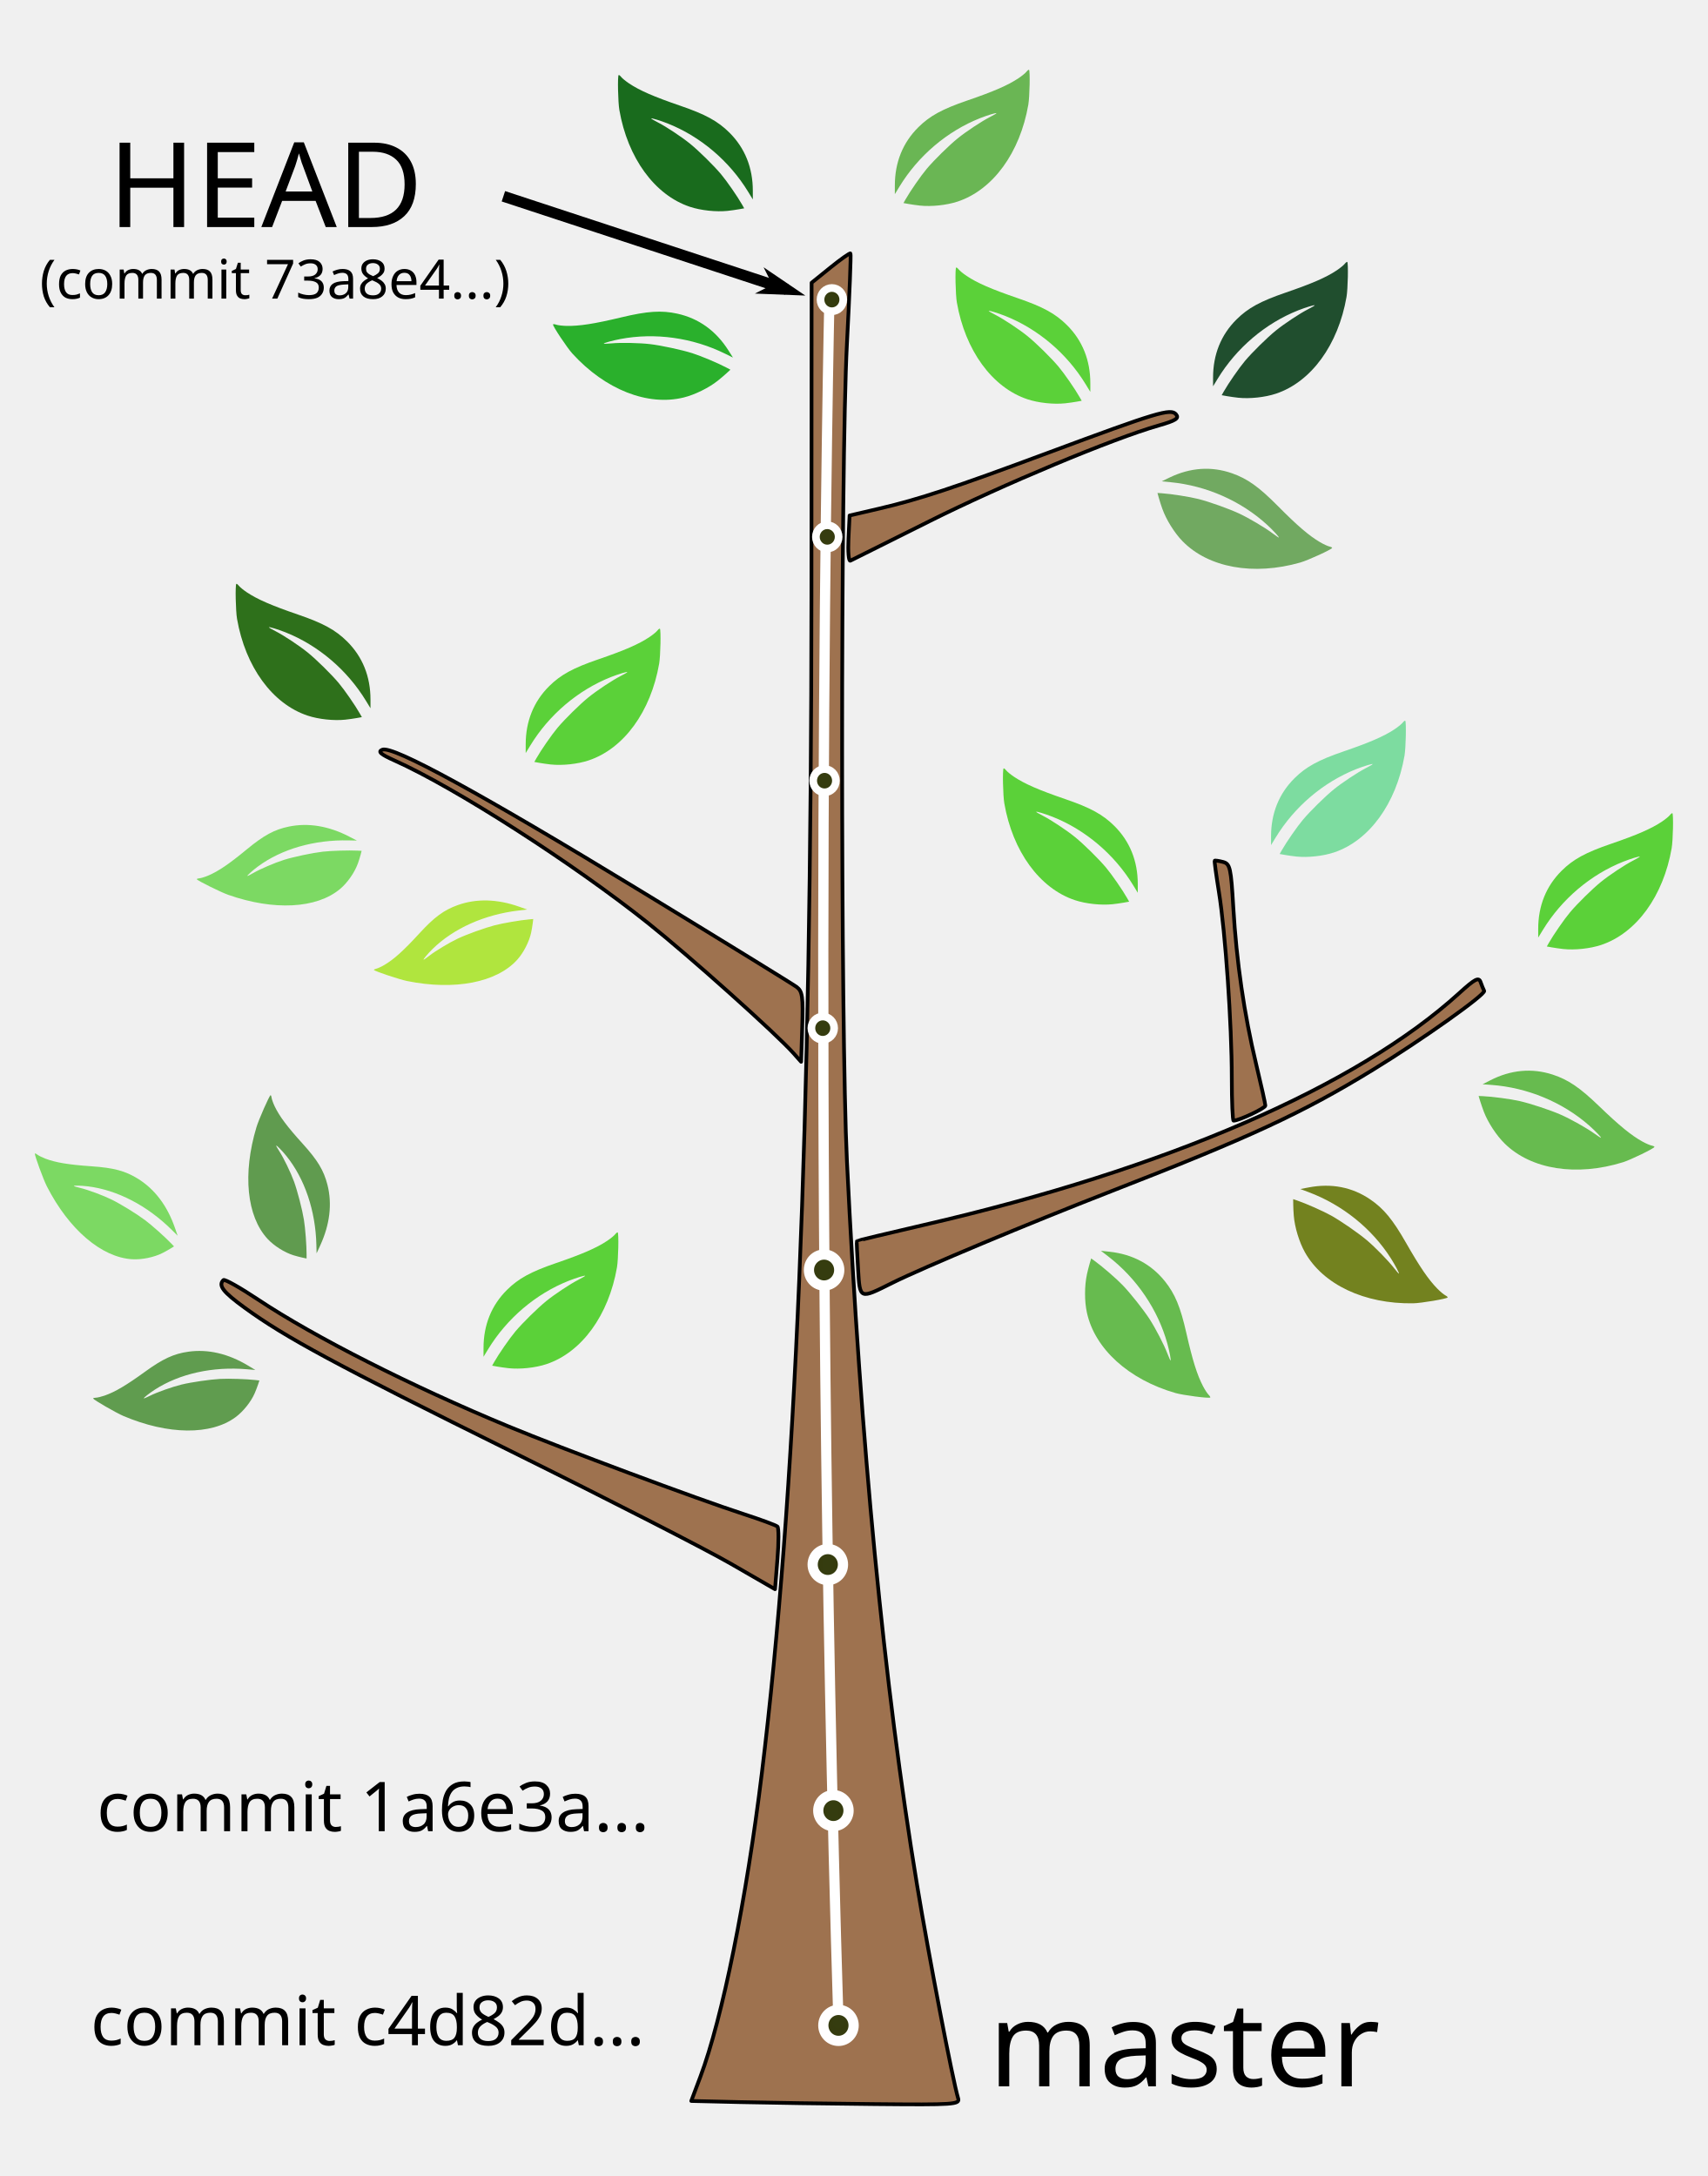
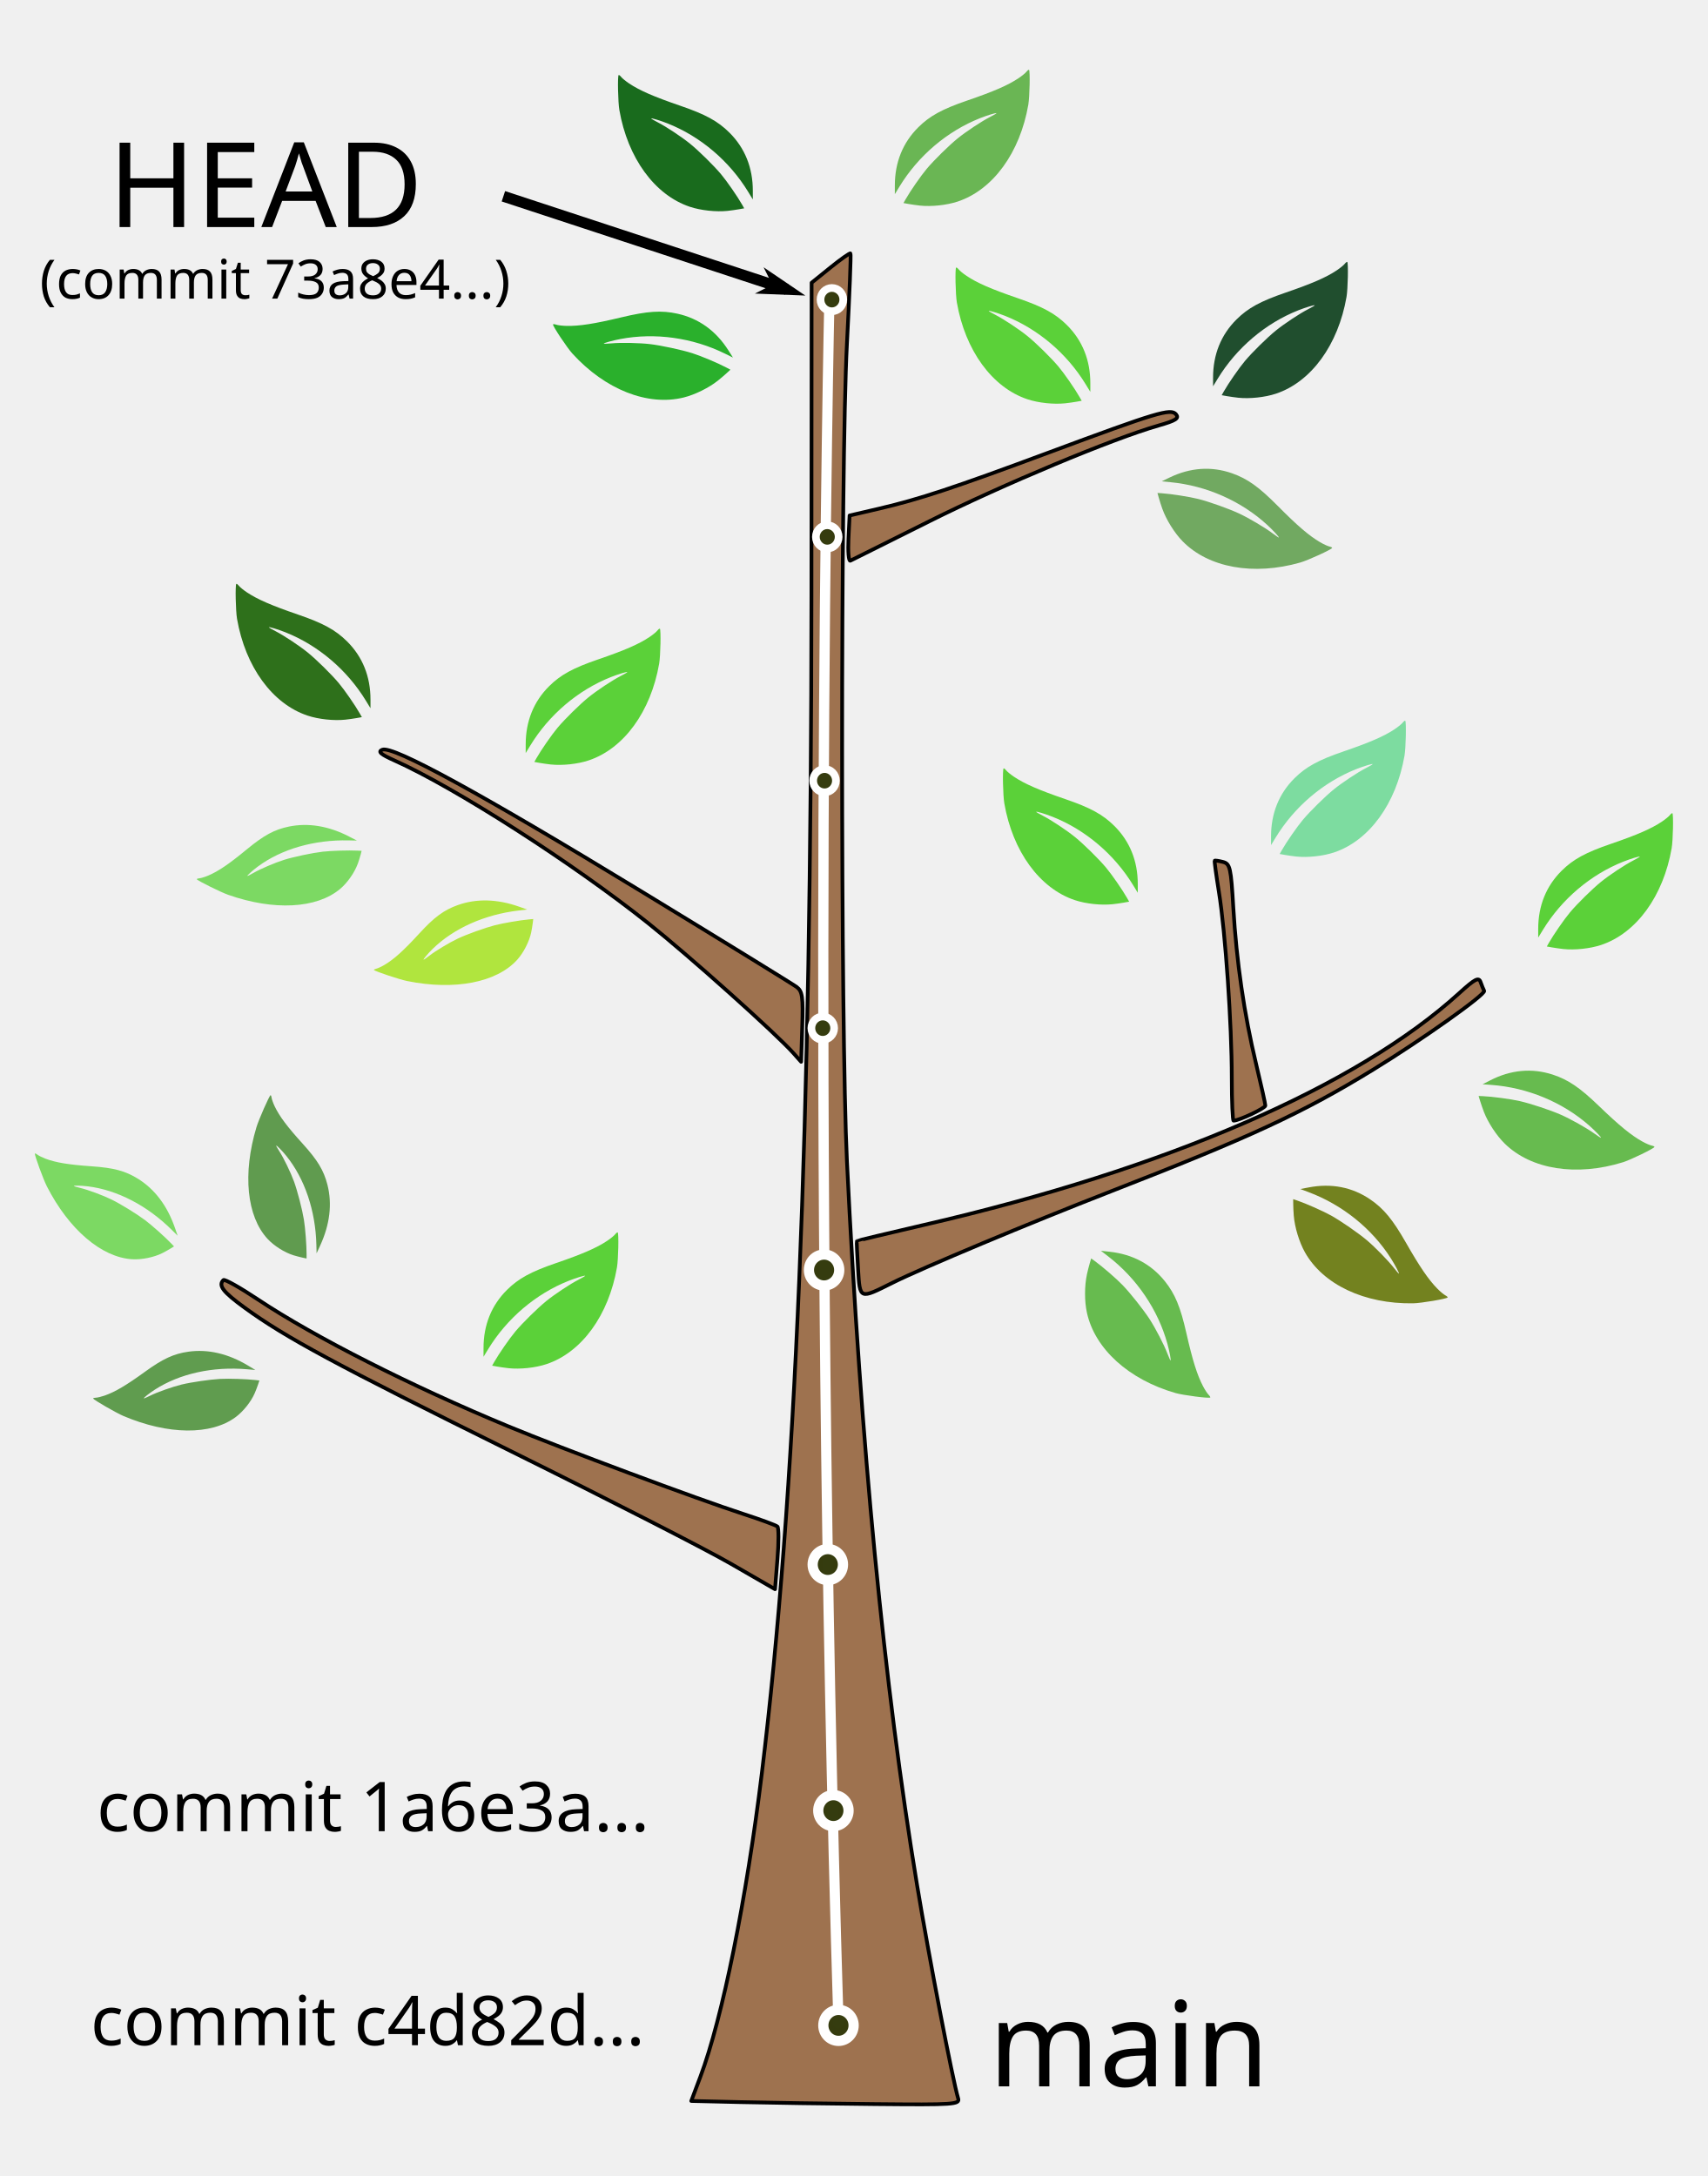
<svg xmlns="http://www.w3.org/2000/svg" width="244.831mm" height="311.981mm" viewBox="0 0 244.831 311.981" version="1.1" id="svg932">
  <defs id="defs926">
    <marker orient="auto" refY="0.0" refX="0.0" id="Arrow1Send" style="overflow:visible;">
      <path id="path2022" d="M 0.0,0.0 L 5.0,-5.0 L -12.5,0.0 L 5.0,5.0 L 0.0,0.0 z " style="fill-rule:evenodd;stroke:#000000;stroke-width:1pt;stroke-opacity:1;fill:#000000;fill-opacity:1" transform="scale(0.2) rotate(180) translate(6,0)" />
    </marker>
    <marker orient="auto" refY="0.0" refX="0.0" id="Arrow1Lend" style="overflow:visible;">
      <path id="path2010" d="M 0.0,0.0 L 5.0,-5.0 L -12.5,0.0 L 5.0,5.0 L 0.0,0.0 z " style="fill-rule:evenodd;stroke:#000000;stroke-width:1pt;stroke-opacity:1;fill:#000000;fill-opacity:1" transform="scale(0.8) rotate(180) translate(12.5,0)" />
    </marker>
  </defs>
  <g id="layer1" transform="translate(13.9644,5.114675)">
    <path style="opacity:0.993;fill:#844a1c;fill-opacity:0.758;stroke:#000000;stroke-width:0.535;stroke-linecap:square;stroke-linejoin:round;stroke-miterlimit:4;stroke-dasharray:none;stroke-dashoffset:0;stroke-opacity:1;paint-order:normal" d="m 92.2,296.274 -7.072,-0.166 1.311,-3.484 c 3.144,-8.352 6.594,-25.397 8.81,-43.525 4.834,-39.549 7.068,-92.558 7.108,-168.711 l 0.024,-44.965 2.703,-2.183 c 1.487,-1.2 2.777,-2.109 2.868,-2.018 0.091,0.091 -0.138,5.913 -0.507,12.938 -0.924,17.562 -0.922,98.313 0.003,117.275 1.976,40.514 5.325,75.086 10.046,103.701 1.677,10.164 5.117,28.03 5.892,30.602 0.263,0.874 -0.517,0.928 -11.915,0.819 -6.708,-0.064 -15.379,-0.191 -19.269,-0.283 z" id="path1544" />
    <path style="opacity:0.993;fill:#844a1c;fill-opacity:0.758;stroke:#000000;stroke-width:0.535;stroke-linecap:square;stroke-linejoin:round;stroke-miterlimit:4;stroke-dasharray:none;stroke-dashoffset:0;stroke-opacity:1;paint-order:normal" d="m 107.664,72.139 0.161,-3.342 4.276,-0.998 c 5.72,-1.335 10.661,-2.97 24.22,-8.014 15.577,-5.795 17.558,-6.39 18.303,-5.491 0.473,0.57 -0.035,0.893 -2.524,1.604 -6.53,1.865 -22.371,8.483 -32.843,13.722 -5.994,2.999 -11.091,5.545 -11.326,5.657 -0.235,0.113 -0.356,-1.299 -0.267,-3.138 z" id="path1546" />
    <path style="opacity:0.993;fill:#844a1c;fill-opacity:0.758;stroke:#000000;stroke-width:0.535;stroke-linecap:square;stroke-linejoin:round;stroke-miterlimit:4;stroke-dasharray:none;stroke-dashoffset:0;stroke-opacity:1;paint-order:normal" d="m 109.042,176.82 c -0.133,-2.141 -0.212,-3.94 -0.177,-3.999 0.035,-0.059 4.386,-1.105 9.668,-2.325 34.7,-8.014 61.946,-19.815 76.674,-33.21 2.263,-2.058 2.806,-2.342 3.068,-1.604 0.175,0.493 0.407,1.063 0.515,1.266 0.265,0.497 -8.93,7.02 -15.966,11.328 -10.099,6.183 -17.549,9.639 -37.582,17.435 -11.566,4.501 -27.032,10.977 -31.271,13.094 -4.763,2.379 -4.656,2.422 -4.93,-1.984 z" id="path1548" />
    <path style="opacity:0.993;fill:#844a1c;fill-opacity:0.758;stroke:#000000;stroke-width:0.535;stroke-linecap:square;stroke-linejoin:round;stroke-miterlimit:4;stroke-dasharray:none;stroke-dashoffset:0;stroke-opacity:1;paint-order:normal" d="m 162.615,149.45 c 0,-7.664 -0.915,-20.901 -1.843,-26.658 -0.389,-2.413 -0.664,-4.438 -0.612,-4.5 0.052,-0.062 0.592,0.017 1.199,0.176 1.007,0.263 1.136,0.833 1.471,6.527 0.458,7.761 1.553,15.279 3.272,22.451 0.728,3.037 1.323,5.717 1.323,5.956 0,0.367 -3.778,2.153 -4.554,2.153 -0.141,0 -0.256,-2.747 -0.256,-6.105 z" id="path1550" />
    <path style="opacity:0.993;fill:#844a1c;fill-opacity:0.758;stroke:#000000;stroke-width:0.535;stroke-linecap:square;stroke-linejoin:round;stroke-miterlimit:4;stroke-dasharray:none;stroke-dashoffset:0;stroke-opacity:1;paint-order:normal" d="m 99.807,145.916 c -2.517,-2.834 -14.937,-13.954 -20.847,-18.666 -10.807,-8.615 -27.666,-19.43 -36.349,-23.317 -2.02,-0.904 -2.452,-1.285 -1.768,-1.56 1.512,-0.607 14.155,6.308 37.048,20.263 11.76,7.169 21.815,13.359 22.344,13.755 0.829,0.621 0.94,1.413 0.802,5.724 l -0.161,5.003 z" id="path1552" />
    <path style="opacity:0.993;fill:#844a1c;fill-opacity:0.758;stroke:#000000;stroke-width:0.535;stroke-linecap:square;stroke-linejoin:round;stroke-miterlimit:4;stroke-dasharray:none;stroke-dashoffset:0;stroke-opacity:1;paint-order:normal" d="m 90.72,219.037 c -3.528,-2.033 -17.6,-9.234 -31.271,-16.001 -25.387,-12.566 -32.46,-16.378 -38.353,-20.667 -3.099,-2.256 -3.81,-3.182 -3.034,-3.957 0.169,-0.169 2.394,1.083 4.944,2.782 8.081,5.382 22.071,12.47 35.908,18.195 7.786,3.221 27.108,10.425 33.676,12.556 2.499,0.811 4.701,1.625 4.893,1.809 0.192,0.184 0.192,2.28 0,4.658 l -0.35,4.323 z" id="path1554" />
    <path style="opacity:0.993;fill:#38d170;fill-opacity:0.628;stroke:none;stroke-width:0.112;stroke-linecap:square;stroke-linejoin:round;stroke-miterlimit:4;stroke-dasharray:none;stroke-dashoffset:0;stroke-opacity:1;paint-order:normal" d="m 171.827,117.686 c -0.462,-0.05 -1.18,-0.151 -1.595,-0.226 l -0.755,-0.135 0.295,-0.521 c 0.661,-1.167 2.198,-3.387 3.039,-4.387 1.05,-1.249 3.184,-3.349 4.439,-4.366 1.2,-0.973 3.412,-2.438 4.59,-3.04 0.533,-0.272 0.968,-0.527 0.969,-0.568 5.9e-4,-0.098 -1.31,0.299 -2.353,0.712 -4.716,1.869 -8.856,5.386 -11.56,9.821 l -0.655,1.073 v -1.242 c 0,-3.309 1.138,-6.136 3.358,-8.34 1.653,-1.642 3.428,-2.613 7.039,-3.849 3.792,-1.299 5.821,-2.183 7.338,-3.197 0.473,-0.316 0.985,-0.735 1.138,-0.93 0.153,-0.195 0.317,-0.316 0.365,-0.268 0.166,0.166 0.088,3.89 -0.106,5.005 -1.195,6.883 -5.063,12.192 -10.111,13.877 -1.572,0.525 -3.776,0.761 -5.435,0.582 z" id="path894" />
    <path style="opacity:0.993;fill:#1f4d2d;fill-opacity:1;stroke:none;stroke-width:0.112;stroke-linecap:square;stroke-linejoin:round;stroke-miterlimit:4;stroke-dasharray:none;stroke-dashoffset:0;stroke-opacity:1;paint-order:normal" d="m 163.515,51.907 c -0.462,-0.05 -1.18,-0.151 -1.595,-0.226 l -0.755,-0.135 0.295,-0.521 c 0.661,-1.167 2.198,-3.387 3.039,-4.387 1.05,-1.249 3.184,-3.349 4.439,-4.366 1.2,-0.973 3.412,-2.438 4.59,-3.04 0.533,-0.272 0.968,-0.527 0.969,-0.568 5.9e-4,-0.098 -1.31,0.299 -2.353,0.712 -4.716,1.869 -8.856,5.386 -11.56,9.821 l -0.655,1.073 v -1.242 c 0,-3.309 1.138,-6.136 3.358,-8.34 1.653,-1.642 3.428,-2.613 7.039,-3.849 3.792,-1.299 5.821,-2.183 7.338,-3.197 0.473,-0.316 0.985,-0.735 1.138,-0.93 0.153,-0.195 0.317,-0.316 0.365,-0.268 0.166,0.166 0.088,3.89 -0.106,5.005 -1.195,6.883 -5.063,12.192 -10.111,13.877 -1.572,0.525 -3.776,0.761 -5.435,0.582 z" id="path894-5" />
    <path style="opacity:0.993;fill:#32801c;fill-opacity:0.758;stroke:none;stroke-width:0.101;stroke-linecap:square;stroke-linejoin:round;stroke-miterlimit:4;stroke-dasharray:none;stroke-dashoffset:0;stroke-opacity:1;paint-order:normal" d="m 28.115,174.86 c 0.359,0.11 0.926,0.26 1.26,0.332 l 0.608,0.131 0.002,-0.573 c 0.005,-1.282 -0.19,-3.816 -0.386,-5.008 -0.245,-1.488 -0.927,-4.113 -1.418,-5.46 -0.47,-1.288 -1.474,-3.363 -2.083,-4.306 -0.275,-0.426 -0.487,-0.805 -0.471,-0.842 0.04,-0.089 0.832,0.712 1.422,1.439 2.665,3.286 4.22,7.874 4.341,12.812 l 0.029,1.195 0.519,-1.128 c 1.384,-3.006 1.735,-5.956 1.035,-8.706 -0.521,-2.048 -1.413,-3.527 -3.535,-5.866 -2.228,-2.456 -3.342,-3.942 -4.026,-5.374 -0.213,-0.447 -0.412,-0.999 -0.443,-1.228 -0.03,-0.229 -0.1,-0.394 -0.154,-0.366 -0.191,0.095 -1.691,3.503 -2.016,4.582 -2.006,6.654 -1.4,12.778 1.585,16.008 0.93,1.006 2.442,1.962 3.729,2.358 z" id="path894-5-6" />
    <path style="opacity:0.993;fill:#2d6f1a;fill-opacity:1;stroke:none;stroke-width:0.112;stroke-linecap:square;stroke-linejoin:round;stroke-miterlimit:4;stroke-dasharray:none;stroke-dashoffset:0;stroke-opacity:1;paint-order:normal" d="m 35.56,98.064 c 0.462,-0.05 1.18,-0.151 1.595,-0.226 l 0.755,-0.135 -0.295,-0.521 c -0.661,-1.167 -2.198,-3.387 -3.039,-4.387 -1.05,-1.249 -3.184,-3.349 -4.439,-4.366 -1.2,-0.973 -3.412,-2.438 -4.59,-3.04 -0.533,-0.272 -0.968,-0.527 -0.969,-0.568 -5.8e-4,-0.098 1.31,0.299 2.353,0.712 4.716,1.869 8.856,5.386 11.56,9.821 l 0.655,1.073 v -1.242 c 0,-3.309 -1.138,-6.136 -3.358,-8.34 -1.653,-1.642 -3.428,-2.613 -7.039,-3.849 -3.792,-1.299 -5.821,-2.183 -7.338,-3.197 -0.473,-0.316 -0.985,-0.735 -1.138,-0.93 -0.153,-0.195 -0.317,-0.316 -0.365,-0.268 -0.166,0.166 -0.088,3.89 0.106,5.005 1.195,6.883 5.063,12.192 10.111,13.877 1.572,0.525 3.776,0.761 5.435,0.582 z" id="path894-2" />
    <path style="opacity:0.993;fill:#5ad138;fill-opacity:1;stroke:none;stroke-width:0.112;stroke-linecap:square;stroke-linejoin:round;stroke-miterlimit:4;stroke-dasharray:none;stroke-dashoffset:0;stroke-opacity:1;paint-order:normal" d="m 210.124,130.948 c -0.462,-0.05 -1.18,-0.151 -1.595,-0.226 l -0.755,-0.135 0.295,-0.521 c 0.661,-1.167 2.198,-3.387 3.039,-4.387 1.05,-1.249 3.184,-3.349 4.439,-4.366 1.2,-0.973 3.412,-2.438 4.59,-3.04 0.533,-0.272 0.968,-0.527 0.969,-0.568 5.8e-4,-0.098 -1.31,0.299 -2.353,0.712 -4.716,1.869 -8.856,5.386 -11.56,9.821 l -0.655,1.073 v -1.242 c 0,-3.309 1.138,-6.136 3.358,-8.34 1.653,-1.642 3.428,-2.613 7.039,-3.849 3.792,-1.299 5.821,-2.183 7.338,-3.197 0.473,-0.316 0.985,-0.735 1.138,-0.93 0.153,-0.195 0.317,-0.316 0.365,-0.268 0.166,0.166 0.088,3.89 -0.106,5.005 -1.195,6.883 -5.063,12.192 -10.111,13.877 -1.572,0.525 -3.776,0.761 -5.435,0.582 z" id="path894-9" />
    <path style="opacity:0.993;fill:#69b653;fill-opacity:1;stroke:none;stroke-width:0.112;stroke-linecap:square;stroke-linejoin:round;stroke-miterlimit:4;stroke-dasharray:none;stroke-dashoffset:0;stroke-opacity:1;paint-order:normal" d="m 117.898,24.359 c -0.462,-0.05 -1.18,-0.151 -1.595,-0.226 l -0.755,-0.135 0.295,-0.521 c 0.661,-1.167 2.198,-3.387 3.039,-4.387 1.05,-1.249 3.184,-3.349 4.439,-4.366 1.2,-0.973 3.412,-2.438 4.59,-3.04 0.533,-0.272 0.968,-0.527 0.969,-0.568 5.9e-4,-0.098 -1.31,0.299 -2.353,0.712 -4.716,1.869 -8.856,5.386 -11.56,9.821 l -0.655,1.073 v -1.242 c 0,-3.309 1.138,-6.136 3.358,-8.34 1.653,-1.642 3.428,-2.613 7.039,-3.849 3.792,-1.299 5.821,-2.183 7.338,-3.197 0.473,-0.316 0.985,-0.735 1.138,-0.93 0.153,-0.195 0.317,-0.316 0.365,-0.268 0.166,0.166 0.088,3.89 -0.106,5.005 -1.195,6.883 -5.063,12.192 -10.111,13.877 -1.572,0.525 -3.776,0.761 -5.435,0.582 z" id="path894-1" />
    <path style="opacity:0.993;fill:#66bb4e;fill-opacity:1;stroke:none;stroke-width:0.112;stroke-linecap:square;stroke-linejoin:round;stroke-miterlimit:4;stroke-dasharray:none;stroke-dashoffset:0;stroke-opacity:1;paint-order:normal" d="m 198.744,154.276 c -0.166,-0.434 -0.403,-1.119 -0.526,-1.523 l -0.224,-0.733 0.598,0.025 c 1.34,0.056 4.017,0.412 5.29,0.704 1.59,0.365 4.432,1.307 5.91,1.96 1.414,0.624 3.725,1.925 4.798,2.699 0.485,0.35 0.911,0.621 0.947,0.603 0.087,-0.044 -0.863,-1.029 -1.707,-1.769 -3.814,-3.345 -8.832,-5.426 -14.012,-5.81 l -1.254,-0.093 1.105,-0.566 c 2.945,-1.509 5.979,-1.785 8.954,-0.815 2.215,0.723 3.889,1.86 6.636,4.51 2.885,2.783 4.597,4.185 6.191,5.072 0.497,0.277 1.103,0.541 1.347,0.588 0.244,0.047 0.426,0.138 0.405,0.202 -0.072,0.224 -3.422,1.852 -4.503,2.188 -6.671,2.075 -13.159,1.054 -16.96,-2.671 -1.184,-1.16 -2.399,-3.014 -2.996,-4.572 z" id="path894-9-2" />
    <path style="opacity:0.993;fill:#72821e;fill-opacity:1;stroke:none;stroke-width:0.112;stroke-linecap:square;stroke-linejoin:round;stroke-miterlimit:4;stroke-dasharray:none;stroke-dashoffset:0;stroke-opacity:1;paint-order:normal" d="m 171.499,169.188 c -0.038,-0.463 -0.073,-1.187 -0.077,-1.609 l -0.009,-0.767 0.567,0.192 c 1.27,0.43 3.739,1.524 4.88,2.162 1.424,0.797 3.887,2.499 5.122,3.541 1.181,0.996 3.035,2.894 3.847,3.938 0.367,0.472 0.7,0.852 0.739,0.845 0.096,-0.018 -0.539,-1.23 -1.141,-2.177 -2.721,-4.282 -6.953,-7.688 -11.816,-9.512 l -1.177,-0.441 1.22,-0.233 c 3.251,-0.621 6.24,-0.034 8.822,1.733 1.923,1.316 3.21,2.877 5.102,6.192 1.988,3.481 3.237,5.308 4.517,6.607 0.399,0.405 0.907,0.83 1.127,0.943 0.221,0.114 0.37,0.252 0.332,0.308 -0.132,0.195 -3.804,0.816 -4.936,0.835 -6.985,0.118 -12.925,-2.685 -15.527,-7.327 -0.81,-1.446 -1.456,-3.566 -1.591,-5.229 z" id="path894-9-7" />
    <path style="opacity:0.993;fill:#58d336;fill-opacity:0.758;stroke:none;stroke-width:0.101;stroke-linecap:square;stroke-linejoin:round;stroke-miterlimit:4;stroke-dasharray:none;stroke-dashoffset:0;stroke-opacity:1;paint-order:normal" d="m 9.312,174.547 c 0.335,-0.169 0.848,-0.454 1.139,-0.634 l 0.529,-0.327 -0.395,-0.415 c -0.884,-0.929 -2.78,-2.621 -3.747,-3.345 -1.207,-0.904 -3.517,-2.325 -4.805,-2.956 -1.231,-0.604 -3.392,-1.405 -4.485,-1.663 -0.494,-0.117 -0.909,-0.243 -0.922,-0.281 -0.033,-0.092 1.094,-0.062 2.022,0.053 4.198,0.524 8.498,2.756 12.005,6.234 l 0.849,0.842 -0.407,-1.173 c -1.083,-3.127 -2.874,-5.498 -5.284,-6.996 -1.794,-1.116 -3.462,-1.565 -6.613,-1.783 -3.309,-0.228 -5.141,-0.529 -6.626,-1.088 -0.463,-0.174 -0.99,-0.435 -1.17,-0.579 -0.18,-0.144 -0.345,-0.215 -0.365,-0.157 -0.072,0.201 1.207,3.698 1.719,4.701 3.162,6.189 7.841,10.186 12.231,10.448 1.367,0.082 3.12,-0.276 4.323,-0.882 z" id="path894-5-6-3" />
    <path style="opacity:0.993;fill:#32811c;fill-opacity:0.758;stroke:none;stroke-width:0.101;stroke-linecap:square;stroke-linejoin:round;stroke-miterlimit:4;stroke-dasharray:none;stroke-dashoffset:0;stroke-opacity:1;paint-order:normal" d="m 22.557,194.618 c 0.149,-0.345 0.359,-0.892 0.467,-1.217 l 0.197,-0.59 -0.569,-0.065 c -1.274,-0.145 -3.814,-0.228 -5.02,-0.163 -1.506,0.081 -4.19,0.472 -5.582,0.814 -1.332,0.327 -3.504,1.098 -4.507,1.601 -0.454,0.227 -0.853,0.396 -0.888,0.376 -0.084,-0.05 0.799,-0.749 1.586,-1.256 3.557,-2.291 8.287,-3.336 13.209,-2.917 l 1.191,0.101 -1.064,-0.639 c -2.837,-1.704 -5.731,-2.375 -8.541,-1.979 -2.092,0.295 -3.66,1.02 -6.217,2.874 -2.685,1.947 -4.284,2.892 -5.781,3.415 -0.467,0.163 -1.038,0.301 -1.269,0.306 -0.231,0.005 -0.402,0.056 -0.381,0.114 0.074,0.201 3.298,2.063 4.334,2.504 6.395,2.72 12.549,2.786 16.085,0.171 1.101,-0.814 2.217,-2.213 2.751,-3.45 z" id="path894-5-6-6" />
    <path style="opacity:0.993;fill:#58d336;fill-opacity:0.758;stroke:none;stroke-width:0.101;stroke-linecap:square;stroke-linejoin:round;stroke-miterlimit:4;stroke-dasharray:none;stroke-dashoffset:0;stroke-opacity:1;paint-order:normal" d="m 37.328,118.717 c 0.127,-0.353 0.302,-0.913 0.39,-1.244 l 0.159,-0.601 -0.572,-0.029 c -1.281,-0.065 -3.821,0.013 -5.02,0.153 -1.498,0.176 -4.152,0.735 -5.52,1.164 -1.309,0.41 -3.427,1.316 -4.398,1.881 -0.439,0.255 -0.827,0.449 -0.863,0.431 -0.087,-0.044 0.75,-0.798 1.503,-1.353 3.406,-2.51 8.061,-3.851 12.999,-3.743 l 1.195,0.026 -1.103,-0.571 c -2.939,-1.522 -5.869,-2.009 -8.649,-1.437 -2.07,0.426 -3.589,1.248 -6.024,3.259 -2.557,2.112 -4.093,3.155 -5.555,3.772 -0.456,0.192 -1.017,0.366 -1.247,0.385 -0.23,0.019 -0.398,0.081 -0.373,0.137 0.086,0.196 3.421,1.852 4.483,2.226 6.554,2.312 12.699,1.99 16.064,-0.842 1.048,-0.882 2.073,-2.348 2.528,-3.616 z" id="path894-5-6-7" />
    <path style="opacity:0.993;fill:#b0e53d;fill-opacity:1;stroke:none;stroke-width:0.101;stroke-linecap:square;stroke-linejoin:round;stroke-miterlimit:4;stroke-dasharray:none;stroke-dashoffset:0;stroke-opacity:1;paint-order:normal" d="m 62.186,128.552 c 0.077,-0.367 0.173,-0.946 0.214,-1.286 l 0.075,-0.618 -0.57,0.051 c -1.277,0.113 -3.783,0.541 -4.951,0.846 -1.459,0.381 -4.01,1.302 -5.306,1.916 -1.239,0.587 -3.213,1.778 -4.095,2.471 -0.399,0.314 -0.757,0.559 -0.795,0.546 -0.092,-0.032 0.633,-0.894 1.302,-1.548 3.026,-2.957 7.451,-4.929 12.357,-5.505 l 1.188,-0.139 -1.171,-0.413 c -3.121,-1.101 -6.091,-1.178 -8.764,-0.227 -1.991,0.708 -3.382,1.732 -5.515,4.061 -2.24,2.446 -3.617,3.691 -4.98,4.504 -0.425,0.254 -0.957,0.503 -1.182,0.554 -0.225,0.051 -0.383,0.135 -0.351,0.188 0.112,0.182 3.645,1.361 4.748,1.585 6.811,1.384 12.853,0.215 15.793,-3.055 0.916,-1.018 1.728,-2.612 2.004,-3.931 z" id="path894-5-6-5" />
    <path style="opacity:0.993;fill:#70a960;fill-opacity:1;stroke:none;stroke-width:0.112;stroke-linecap:square;stroke-linejoin:round;stroke-miterlimit:4;stroke-dasharray:none;stroke-dashoffset:0;stroke-opacity:1;paint-order:normal" d="m 152.656,67.837 c -0.157,-0.438 -0.378,-1.128 -0.491,-1.534 l -0.207,-0.738 0.598,0.039 c 1.338,0.086 4.006,0.504 5.273,0.824 1.582,0.401 4.401,1.408 5.864,2.094 1.399,0.656 3.68,2.009 4.735,2.807 0.477,0.361 0.897,0.642 0.933,0.625 0.088,-0.042 -0.84,-1.049 -1.666,-1.808 -3.737,-3.431 -8.706,-5.626 -13.875,-6.128 l -1.251,-0.122 1.118,-0.541 c 2.979,-1.441 6.019,-1.648 8.97,-0.61 2.198,0.773 3.845,1.948 6.531,4.66 2.821,2.848 4.501,4.289 6.074,5.212 0.491,0.288 1.091,0.566 1.333,0.619 0.242,0.053 0.423,0.148 0.4,0.212 -0.077,0.222 -3.463,1.773 -4.551,2.085 -6.716,1.923 -13.18,0.753 -16.895,-3.057 -1.157,-1.187 -2.329,-3.068 -2.891,-4.639 z" id="path894-5-62" />
    <path style="opacity:0.993;fill:#186a1c;fill-opacity:1;stroke:none;stroke-width:0.112;stroke-linecap:square;stroke-linejoin:round;stroke-miterlimit:4;stroke-dasharray:none;stroke-dashoffset:0;stroke-opacity:1;paint-order:normal" d="m 90.367,25.115 c 0.462,-0.05 1.18,-0.151 1.595,-0.226 l 0.755,-0.135 -0.295,-0.521 c -0.661,-1.167 -2.198,-3.387 -3.039,-4.387 -1.05,-1.249 -3.184,-3.349 -4.439,-4.366 -1.2,-0.973 -3.412,-2.438 -4.59,-3.04 -0.533,-0.272 -0.968,-0.527 -0.969,-0.568 -5.8e-4,-0.098 1.31,0.299 2.353,0.712 4.716,1.869 8.856,5.386 11.56,9.821 l 0.655,1.073 v -1.242 c 0,-3.309 -1.138,-6.136 -3.358,-8.34 -1.653,-1.642 -3.428,-2.613 -7.039,-3.849 -3.792,-1.299 -5.821,-2.183 -7.338,-3.197 -0.473,-0.316 -0.985,-0.735 -1.138,-0.93 -0.153,-0.195 -0.317,-0.316 -0.365,-0.268 -0.166,0.166 -0.088,3.89 0.106,5.005 1.195,6.883 5.063,12.192 10.111,13.877 1.572,0.525 3.776,0.761 5.435,0.582 z" id="path894-2-9" />
    <path style="opacity:0.993;fill:#29b02b;fill-opacity:1;stroke:none;stroke-width:0.112;stroke-linecap:square;stroke-linejoin:round;stroke-miterlimit:4;stroke-dasharray:none;stroke-dashoffset:0;stroke-opacity:1;paint-order:normal" d="m 88.952,49.452 c 0.364,-0.29 0.915,-0.76 1.226,-1.045 l 0.565,-0.518 -0.528,-0.282 c -1.183,-0.631 -3.671,-1.682 -4.916,-2.076 -1.556,-0.492 -4.482,-1.122 -6.087,-1.309 -1.535,-0.179 -4.187,-0.231 -5.504,-0.108 -0.595,0.056 -1.1,0.073 -1.122,0.04 -0.053,-0.082 1.266,-0.449 2.368,-0.659 4.984,-0.948 10.364,-0.197 15.023,2.099 l 1.128,0.556 -0.665,-1.048 c -1.773,-2.794 -4.248,-4.571 -7.303,-5.244 -2.275,-0.501 -4.295,-0.369 -8.006,0.521 -3.898,0.935 -6.085,1.275 -7.909,1.231 -0.569,-0.014 -1.225,-0.093 -1.459,-0.176 -0.234,-0.083 -0.437,-0.097 -0.452,-0.031 -0.051,0.23 2.01,3.331 2.771,4.169 4.696,5.172 10.806,7.582 15.971,6.3 1.609,-0.399 3.596,-1.381 4.901,-2.421 z" id="path894-2-1" />
    <path style="opacity:0.993;fill:#66bb4e;fill-opacity:1;stroke:none;stroke-width:0.112;stroke-linecap:square;stroke-linejoin:round;stroke-miterlimit:4;stroke-dasharray:none;stroke-dashoffset:0;stroke-opacity:1;paint-order:normal" d="m 141.843,177.609 c 0.099,-0.454 0.277,-1.157 0.395,-1.562 l 0.215,-0.736 0.487,0.349 c 1.09,0.782 3.132,2.548 4.037,3.491 1.13,1.177 2.988,3.524 3.866,4.881 0.839,1.298 2.059,3.653 2.531,4.889 0.213,0.559 0.421,1.019 0.461,1.024 0.097,0.011 -0.157,-1.334 -0.456,-2.416 -1.354,-4.89 -4.407,-9.382 -8.526,-12.545 l -0.997,-0.766 1.235,0.133 c 3.29,0.354 5.978,1.788 7.933,4.232 1.455,1.819 2.23,3.689 3.073,7.411 0.885,3.91 1.547,6.022 2.393,7.638 0.264,0.504 0.625,1.058 0.803,1.231 0.178,0.173 0.28,0.349 0.228,0.391 -0.183,0.148 -3.877,-0.329 -4.965,-0.641 -6.716,-1.925 -11.58,-6.339 -12.714,-11.538 -0.353,-1.619 -0.352,-3.836 0.004,-5.466 z" id="path894-9-2-2" />
    <path style="opacity:0.993;fill:#5ad138;fill-opacity:1;stroke:none;stroke-width:0.112;stroke-linecap:square;stroke-linejoin:round;stroke-miterlimit:4;stroke-dasharray:none;stroke-dashoffset:0;stroke-opacity:1;paint-order:normal" d="m 58.934,191.047 c -0.462,-0.05 -1.18,-0.151 -1.595,-0.226 l -0.755,-0.135 0.295,-0.521 c 0.661,-1.167 2.198,-3.387 3.039,-4.387 1.05,-1.249 3.184,-3.349 4.439,-4.366 1.2,-0.973 3.412,-2.438 4.59,-3.04 0.533,-0.272 0.968,-0.527 0.969,-0.568 5.82e-4,-0.098 -1.31,0.299 -2.353,0.712 -4.716,1.869 -8.856,5.386 -11.56,9.821 l -0.655,1.073 v -1.242 c 0,-3.309 1.138,-6.136 3.358,-8.34 1.653,-1.642 3.428,-2.613 7.039,-3.849 3.792,-1.299 5.821,-2.183 7.338,-3.197 0.473,-0.316 0.985,-0.735 1.138,-0.93 0.153,-0.195 0.317,-0.316 0.365,-0.268 0.166,0.166 0.088,3.89 -0.106,5.005 -1.195,6.883 -5.063,12.192 -10.111,13.877 -1.572,0.525 -3.776,0.761 -5.435,0.582 z" id="path894-9-70" />
    <path style="opacity:0.993;fill:#5ad138;fill-opacity:1;stroke:none;stroke-width:0.112;stroke-linecap:square;stroke-linejoin:round;stroke-miterlimit:4;stroke-dasharray:none;stroke-dashoffset:0;stroke-opacity:1;paint-order:normal" d="m 64.981,104.49 c -0.462,-0.05 -1.18,-0.151 -1.595,-0.226 l -0.755,-0.135 0.295,-0.521 c 0.661,-1.167 2.198,-3.387 3.039,-4.387 1.05,-1.249 3.184,-3.349 4.439,-4.366 1.2,-0.973 3.412,-2.438 4.59,-3.04 0.533,-0.272 0.968,-0.527 0.969,-0.568 5.82e-4,-0.098 -1.31,0.299 -2.353,0.712 -4.716,1.869 -8.856,5.386 -11.56,9.821 l -0.655,1.073 v -1.242 c 0,-3.309 1.138,-6.136 3.358,-8.34 1.653,-1.642 3.428,-2.613 7.039,-3.849 3.792,-1.299 5.821,-2.183 7.338,-3.197 0.473,-0.316 0.985,-0.735 1.138,-0.93 0.153,-0.195 0.317,-0.316 0.365,-0.268 0.166,0.166 0.088,3.89 -0.106,5.005 -1.195,6.883 -5.063,12.192 -10.111,13.877 -1.572,0.525 -3.776,0.761 -5.435,0.582 z" id="path894-9-70-9" />
    <path style="opacity:0.993;fill:#5ad138;fill-opacity:1;stroke:none;stroke-width:0.112;stroke-linecap:square;stroke-linejoin:round;stroke-miterlimit:4;stroke-dasharray:none;stroke-dashoffset:0;stroke-opacity:1;paint-order:normal" d="m 138.748,52.707 c 0.462,-0.05 1.18,-0.151 1.595,-0.226 l 0.755,-0.135 -0.295,-0.521 c -0.661,-1.167 -2.198,-3.387 -3.039,-4.387 -1.05,-1.249 -3.184,-3.349 -4.439,-4.366 -1.2,-0.973 -3.412,-2.438 -4.59,-3.04 -0.533,-0.272 -0.968,-0.527 -0.969,-0.568 -5.8e-4,-0.098 1.31,0.299 2.353,0.712 4.716,1.869 8.856,5.386 11.56,9.821 l 0.655,1.073 v -1.242 c 0,-3.309 -1.138,-6.136 -3.358,-8.34 -1.653,-1.642 -3.428,-2.613 -7.039,-3.849 -3.792,-1.299 -5.821,-2.183 -7.338,-3.197 -0.473,-0.316 -0.985,-0.735 -1.138,-0.93 -0.153,-0.195 -0.317,-0.316 -0.365,-0.268 -0.166,0.166 -0.088,3.89 0.106,5.005 1.195,6.883 5.063,12.192 10.111,13.877 1.572,0.525 3.776,0.761 5.435,0.582 z" id="path894-2-3" />
    <path style="opacity:0.993;fill:#5ad138;fill-opacity:1;stroke:none;stroke-width:0.112;stroke-linecap:square;stroke-linejoin:round;stroke-miterlimit:4;stroke-dasharray:none;stroke-dashoffset:0;stroke-opacity:1;paint-order:normal" d="m 145.551,124.523 c 0.462,-0.05 1.18,-0.151 1.595,-0.226 l 0.755,-0.135 -0.295,-0.521 c -0.661,-1.167 -2.198,-3.387 -3.039,-4.387 -1.05,-1.249 -3.184,-3.349 -4.439,-4.366 -1.2,-0.973 -3.412,-2.438 -4.59,-3.04 -0.533,-0.272 -0.968,-0.527 -0.969,-0.568 -5.8e-4,-0.098 1.31,0.299 2.353,0.712 4.716,1.869 8.856,5.386 11.56,9.821 l 0.655,1.073 v -1.242 c 0,-3.309 -1.138,-6.136 -3.358,-8.34 -1.653,-1.642 -3.428,-2.613 -7.039,-3.849 -3.792,-1.299 -5.821,-2.183 -7.338,-3.197 -0.473,-0.316 -0.985,-0.735 -1.138,-0.93 -0.153,-0.195 -0.317,-0.316 -0.365,-0.268 -0.166,0.166 -0.088,3.89 0.106,5.005 1.195,6.883 5.063,12.192 10.111,13.877 1.572,0.525 3.776,0.761 5.435,0.582 z" id="path894-2-6" />
    <text xml:space="preserve" style="font-style:normal;font-variant:normal;font-weight:normal;font-stretch:normal;font-size:16.933px;line-height:1.25;font-family:sans-serif;-inkscape-font-specification:sans-serif;font-variant-ligatures:normal;font-variant-caps:normal;font-variant-numeric:normal;font-feature-settings:normal;text-align:start;letter-spacing:0px;word-spacing:0px;writing-mode:lr-tb;text-anchor:start;fill:#000000;fill-opacity:1;stroke:none;stroke-width:0.265" x="127.777" y="294.015" id="text1664">
-       <tspan id="tspan1662" x="127.777" y="294.015" style="stroke-width:0.265">master</tspan>
+       <tspan id="tspan1662" x="127.777" y="294.015" style="stroke-width:0.265">main</tspan>
    </text>
    <path style="fill:none;stroke:#ffffff;stroke-width:1.465;stroke-linecap:round;stroke-linejoin:miter;stroke-opacity:1;stroke-miterlimit:4;stroke-dasharray:none" d="M 106.232,284.943 C 102.258,156.275 104.931,37.785 104.931,37.785" id="path1709" />
    <ellipse style="opacity:0.993;fill:#343b0e;fill-opacity:1;stroke:#ffffff;stroke-width:1.465;stroke-linecap:round;stroke-linejoin:round;stroke-miterlimit:4;stroke-dasharray:none;stroke-dashoffset:0;stroke-opacity:1;paint-order:normal" id="path1711" cx="106.232" cy="285.274" rx="2.173" ry="2.221" />
    <ellipse style="opacity:0.993;fill:#343b0e;fill-opacity:1;stroke:#ffffff;stroke-width:1.465;stroke-linecap:round;stroke-linejoin:round;stroke-miterlimit:4;stroke-dasharray:none;stroke-dashoffset:0;stroke-opacity:1;paint-order:normal" id="path1711-6" cx="105.505" cy="254.481" rx="2.173" ry="2.221" />
    <ellipse style="opacity:0.993;fill:#343b0e;fill-opacity:1;stroke:#ffffff;stroke-width:1.465;stroke-linecap:round;stroke-linejoin:round;stroke-miterlimit:4;stroke-dasharray:none;stroke-dashoffset:0;stroke-opacity:1;paint-order:normal" id="path1711-1" cx="104.703" cy="219.202" rx="2.173" ry="2.221" />
    <ellipse style="opacity:0.993;fill:#343b0e;fill-opacity:1;stroke:#ffffff;stroke-width:1.465;stroke-linecap:round;stroke-linejoin:round;stroke-miterlimit:4;stroke-dasharray:none;stroke-dashoffset:0;stroke-opacity:1;paint-order:normal" id="path1711-8" cx="104.169" cy="176.973" rx="2.173" ry="2.221" />
    <ellipse style="opacity:0.993;fill:#343b0e;fill-opacity:1;stroke:#ffffff;stroke-width:1.1;stroke-linecap:round;stroke-linejoin:round;stroke-miterlimit:4;stroke-dasharray:none;stroke-dashoffset:0;stroke-opacity:1;paint-order:normal" id="path1711-7" cx="103.98" cy="142.295" rx="1.632" ry="1.668" />
    <ellipse style="opacity:0.993;fill:#343b0e;fill-opacity:1;stroke:#ffffff;stroke-width:1.1;stroke-linecap:round;stroke-linejoin:round;stroke-miterlimit:4;stroke-dasharray:none;stroke-dashoffset:0;stroke-opacity:1;paint-order:normal" id="path1711-7-9" cx="104.236" cy="106.815" rx="1.632" ry="1.668" />
    <ellipse style="opacity:0.993;fill:#343b0e;fill-opacity:1;stroke:#ffffff;stroke-width:1.1;stroke-linecap:round;stroke-linejoin:round;stroke-miterlimit:4;stroke-dasharray:none;stroke-dashoffset:0;stroke-opacity:1;paint-order:normal" id="path1711-7-2" cx="104.626" cy="71.859" rx="1.632" ry="1.668" />
    <ellipse style="opacity:0.993;fill:#343b0e;fill-opacity:1;stroke:#ffffff;stroke-width:1.1;stroke-linecap:round;stroke-linejoin:round;stroke-miterlimit:4;stroke-dasharray:none;stroke-dashoffset:0;stroke-opacity:1;paint-order:normal" id="path1711-7-0" cx="105.287" cy="37.842" rx="1.632" ry="1.668" />
    <text xml:space="preserve" style="font-style:normal;font-variant:normal;font-weight:normal;font-stretch:normal;font-size:9.852px;line-height:1.25;font-family:sans-serif;-inkscape-font-specification:sans-serif;font-variant-ligatures:normal;font-variant-caps:normal;font-variant-numeric:normal;font-feature-settings:normal;text-align:start;letter-spacing:0px;word-spacing:0px;writing-mode:lr-tb;text-anchor:start;fill:#000000;fill-opacity:1;stroke:none;stroke-width:0.154" x="-0.981" y="288.114" id="text1775">
      <tspan id="tspan1773" x="-0.981" y="288.114" style="stroke-width:0.154">commit c4d82d...</tspan>
    </text>
    <text xml:space="preserve" style="font-style:normal;font-variant:normal;font-weight:normal;font-stretch:normal;font-size:9.852px;line-height:1.25;font-family:sans-serif;-inkscape-font-specification:sans-serif;font-variant-ligatures:normal;font-variant-caps:normal;font-variant-numeric:normal;font-feature-settings:normal;text-align:start;letter-spacing:0px;word-spacing:0px;writing-mode:lr-tb;text-anchor:start;fill:#000000;fill-opacity:1;stroke:none;stroke-width:0.154" x="-0.091" y="257.433" id="text1775-9">
      <tspan id="tspan1773-2" x="-0.091" y="257.433" style="stroke-width:0.154">commit 1a6e3a...</tspan>
    </text>
    <text xml:space="preserve" style="font-style:normal;font-variant:normal;font-weight:normal;font-stretch:normal;font-size:16.933px;line-height:1.25;font-family:sans-serif;-inkscape-font-specification:sans-serif;font-variant-ligatures:normal;font-variant-caps:normal;font-variant-numeric:normal;font-feature-settings:normal;text-align:start;letter-spacing:0px;word-spacing:0px;writing-mode:lr-tb;text-anchor:start;fill:#000000;fill-opacity:1;stroke:none;stroke-width:0.265" x="1.537" y="27.436" id="text2003">
      <tspan id="tspan2001" x="1.537" y="27.436" style="stroke-width:0.265">HEAD</tspan>
    </text>
    <path style="fill:none;stroke:#000000;stroke-width:1.565;stroke-linecap:butt;stroke-linejoin:miter;stroke-opacity:1;stroke-miterlimit:4;stroke-dasharray:none;marker-end:url(#Arrow1Send)" d="M 58.198,23.026 98.823,36.389" id="path2005" />
    <text xml:space="preserve" style="font-style:normal;font-variant:normal;font-weight:normal;font-stretch:normal;font-size:7.799px;line-height:1.25;font-family:sans-serif;-inkscape-font-specification:sans-serif;font-variant-ligatures:normal;font-variant-caps:normal;font-variant-numeric:normal;font-feature-settings:normal;text-align:start;letter-spacing:0px;word-spacing:0px;writing-mode:lr-tb;text-anchor:start;fill:#000000;fill-opacity:1;stroke:none;stroke-width:0.122" x="-8.263" y="37.701" id="text1775-9-2">
      <tspan id="tspan1773-2-8" x="-8.263" y="37.701" style="stroke-width:0.122">(commit 73a8e4...)</tspan>
    </text>
  </g>
</svg>
